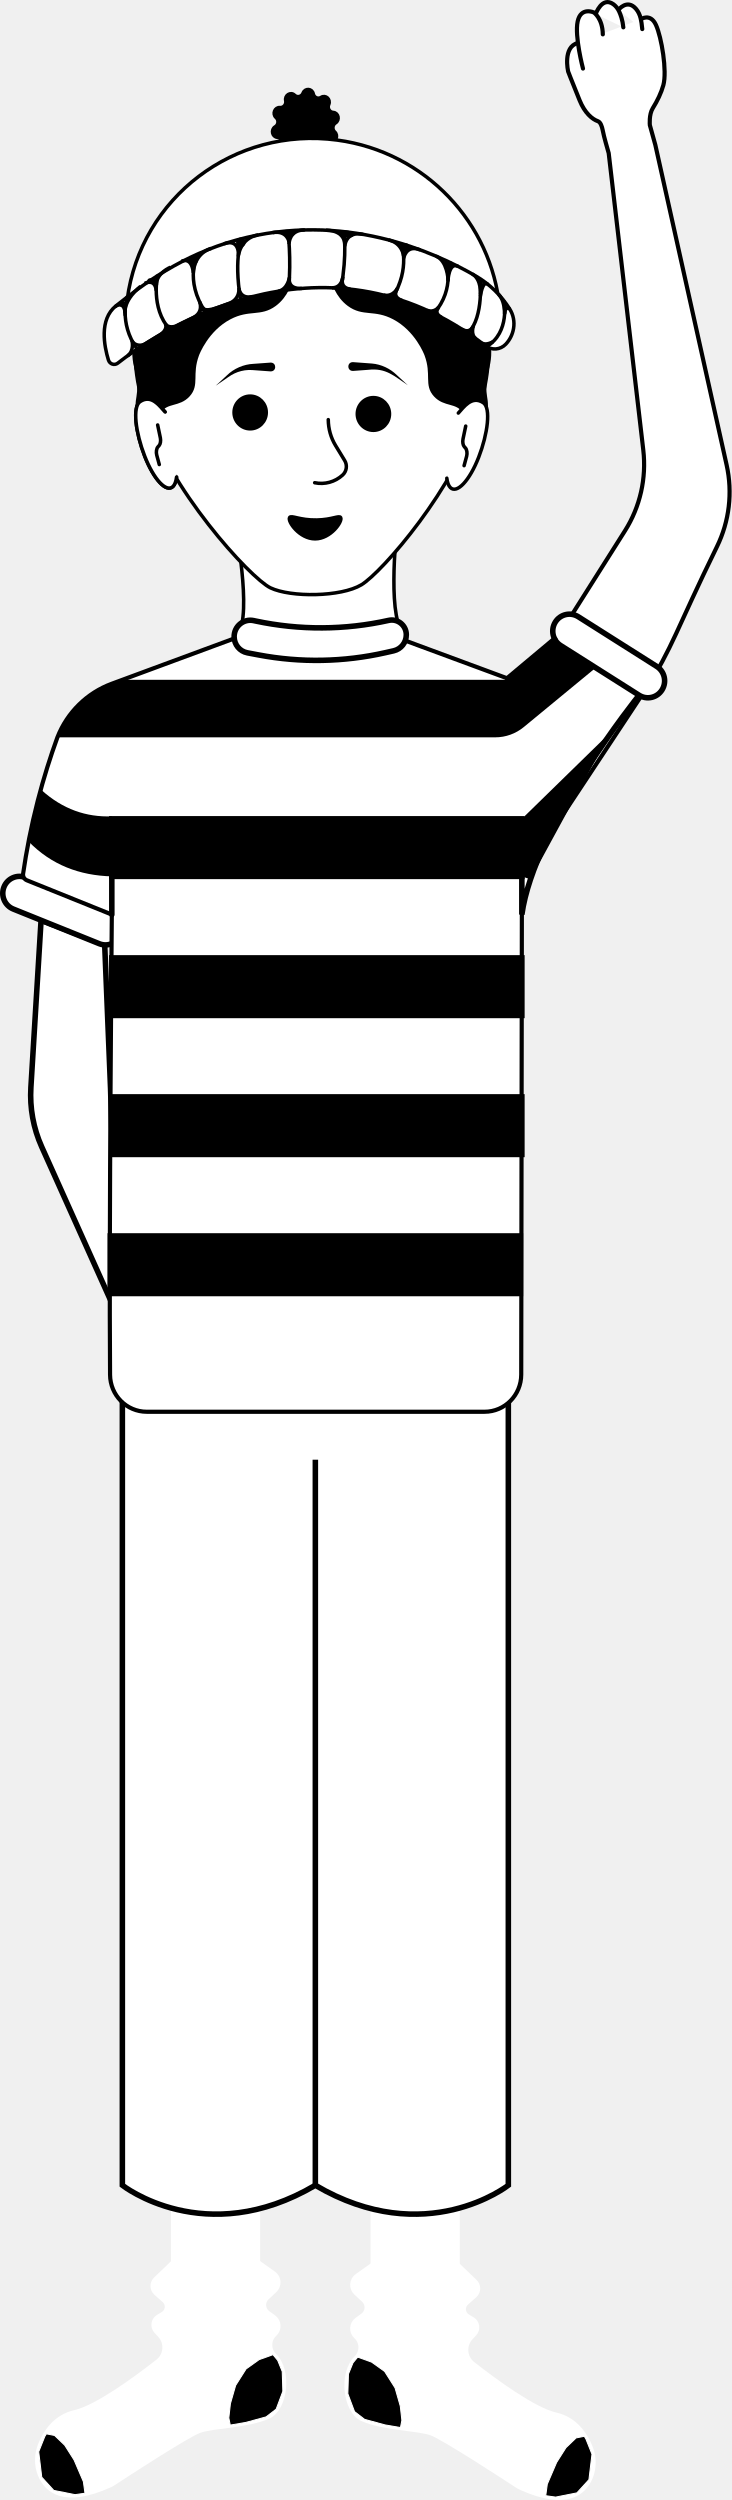
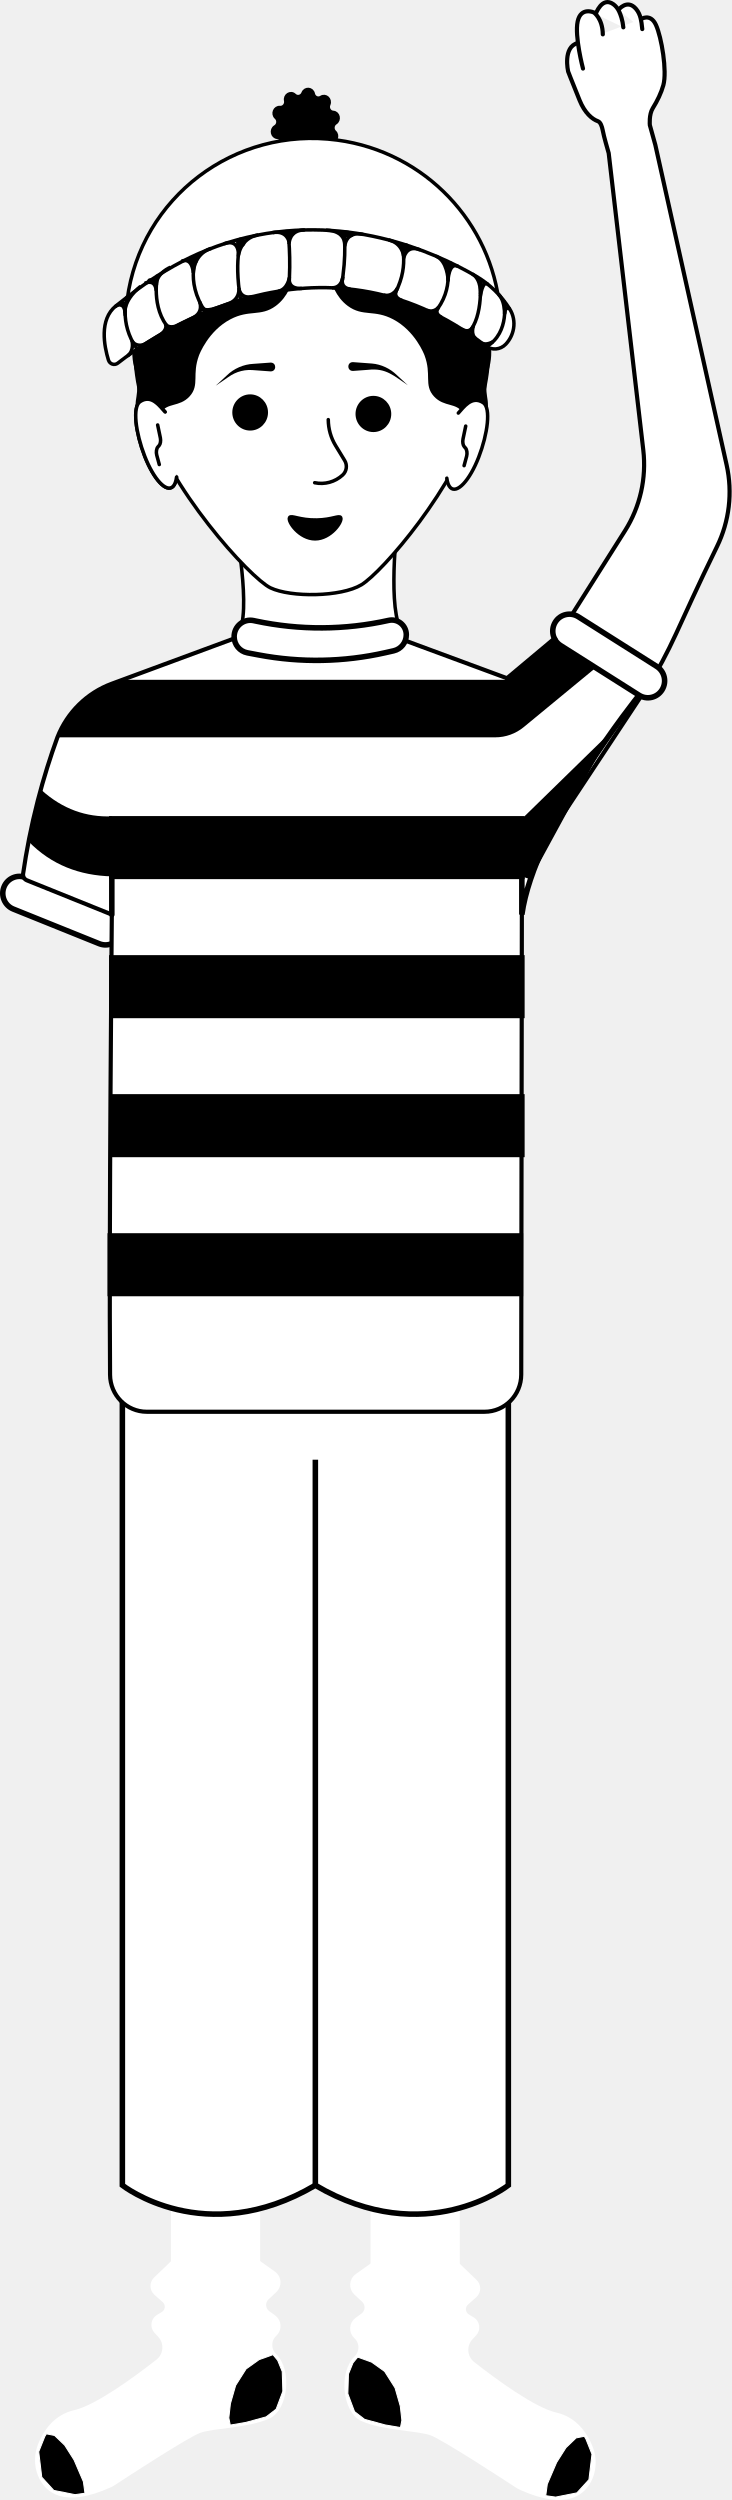
<svg xmlns="http://www.w3.org/2000/svg" viewBox="14127.32 6606.35 618.08 2111.87" width="618.08" height="2111.87">
  <g>
    <polygon fill="#fff" points="14568.161,7349.223 14568.161,7369.782 14576.095,7349.223 14573.621,7343 &#09;&#09;" transform="matrix(1 0 0 1 0 0)" stroke="none" />
    <path fill="#fff" stroke="#000" stroke-width="2.972px" stroke-linecap="round" stroke-miterlimit="10" d="M14470.541 7142.577 C14453.484 7135.812 14462.382 7054.418 14462.382 7054.418 L14326.847 7054.418 C14326.847 7054.418 14342.169 7137.414 14325.113 7144.178 C14325.113 7144.178 14345.427 7191.51 14395.865 7190.86 C14446.301 7190.211 14470.541 7142.577 14470.541 7142.577 Z" transform="matrix(1 0 0 1 0 0)" stroke-linejoin="miter" />
    <path fill="#fff" stroke="#000" stroke-width="2.972px" stroke-miterlimit="10" d="M14245.809 6938.596 L14250.352 6954.514 C14268.413 7017.786 14338.748 7094.8 14355.83 7102.954 S14415.286 7110.748 14432.597 7100.356 C14449.907 7089.964 14512.969 7017.786 14531.03 6954.514 L14535.574 6938.596 L14535.125 6940.388 C14538.317 6928.055 14540.018 6915.107 14540.018 6901.757 C14540.018 6818.042 14473.163 6750.177 14390.693 6750.177 C14308.222 6750.177 14241.368 6818.042 14241.368 6901.757 C14241.368 6916.178 14243.351 6930.129 14247.057 6943.343" transform="matrix(1 0 0 1 0 0)" stroke-linecap="butt" stroke-linejoin="miter" />
    <ellipse fill="#000" stroke="#000" stroke-width="2.972px" stroke-miterlimit="10" cx="14338.642" cy="6954.777" rx="13.602" ry="13.807" transform="matrix(1 0 0 1 0 0)" stroke-linecap="butt" stroke-linejoin="miter" />
    <ellipse fill="#000" stroke="#000" stroke-width="2.972px" stroke-miterlimit="10" cx="14442.739" cy="6956.042" rx="13.602" ry="13.807" transform="matrix(1 0 0 1 0 0)" stroke-linecap="butt" stroke-linejoin="miter" />
    <path fill="#000" stroke="#000" stroke-width="2.972px" stroke-linecap="round" stroke-miterlimit="10" d="M14415.092 7043.555 C14416.947 7046.736 14406.699 7061.529 14393.513 7061.543 C14380.337 7061.557 14370.065 7046.81 14371.934 7043.555 C14373.285 7041.204 14380.362 7045.915 14395.004 7045.623 C14407.944 7045.365 14413.869 7041.458 14415.092 7043.555 Z" transform="matrix(1 0 0 1 0 0)" stroke-linejoin="miter" />
    <path d="M14355.829 6920.084 L14343.087 6919.155 C14338.871 6918.759 14335.145 6918.749 14331.108 6919.786 C14327.185 6920.74 14323.496 6922.521 14320.072 6924.973 L14309.53 6932.191 L14318.914 6923.521 C14324.783 6917.699 14333.134 6914.053 14341.495 6913.698 C14341.662 6913.709 14355.085 6912.691 14355.83 6912.653 C14361.096 6912.481 14361.116 6920.25 14355.829 6920.084 L14355.829 6920.084 Z" transform="matrix(1 0 0 1 0 0)" fill="#000" stroke="none" />
    <path d="M14425.552 6912.262 C14428.034 6912.447 14439.311 6913.253 14441.543 6913.441 C14449.33 6914.092 14456.992 6917.73 14462.468 6923.129 C14462.468 6923.129 14471.851 6931.799 14471.851 6931.799 C14460.144 6923.992 14453.496 6916.997 14438.294 6918.763 C14438.294 6918.763 14425.552 6919.692 14425.552 6919.692 C14420.277 6919.848 14420.257 6912.115 14425.552 6912.262 L14425.552 6912.262 Z" transform="matrix(1 0 0 1 0 0)" fill="#000" stroke="none" />
    <path fill="#000" stroke="#000" stroke-width="2.972px" stroke-linecap="round" stroke-miterlimit="10" d="M14374.852 6836.148 C14373.027 6844.992 14369.065 6856.423 14359.388 6863.588 C14347.189 6872.621 14337.733 6866.115 14321.263 6874.77 C14302.097 6884.84 14294.377 6905.124 14294.03 6906.059 C14287.789 6922.863 14294.582 6931.233 14286.39 6940.188 C14278.329 6948.999 14268.22 6944.756 14261.991 6953.995 C14255.275 6963.955 14261.811 6976.614 14258.726 6977.702 C14255.352 6978.892 14243.831 6965.057 14243.374 6949.309 C14243.186 6942.811 14245.022 6940.898 14244.633 6931.629 C14244.269 6922.967 14242.407 6918.541 14241.365 6912.959 C14240.017 6905.743 14239.786 6895.238 14245.01 6881.177 C14245.01 6881.176 14328.36 6828.091 14374.852 6836.148 Z" transform="matrix(1 0 0 1 0 0)" stroke-linejoin="miter" />
    <path fill="#000" stroke="#000" stroke-width="2.972px" stroke-linecap="round" stroke-miterlimit="10" d="M14406.529 6836.148 C14408.354 6844.992 14412.316 6856.423 14421.992 6863.588 C14434.191 6872.621 14443.647 6866.115 14460.118 6874.77 C14479.284 6884.84 14487.004 6905.124 14487.35 6906.059 C14493.591 6922.863 14486.798 6931.233 14494.991 6940.188 C14503.052 6948.999 14513.16 6944.756 14519.39 6953.995 C14526.106 6963.955 14519.57 6976.614 14522.655 6977.702 C14526.029 6978.892 14537.55 6965.057 14538.007 6949.309 C14538.195 6942.811 14536.358 6940.898 14536.748 6931.629 C14537.112 6922.967 14538.974 6918.541 14540.016 6912.959 C14541.364 6905.743 14541.595 6895.238 14536.37 6881.177 C14536.37 6881.176 14453.021 6828.091 14406.529 6836.148 Z" transform="matrix(1 0 0 1 0 0)" stroke-linejoin="miter" />
    <path fill="#000" stroke="#000" stroke-width="2.972px" stroke-miterlimit="10" d="M14406.421 6726.174 L14406.684 6726.196 C14411.024 6726.568 14413.339 6720.844 14410.065 6717.843 L14410.065 6717.843 C14407.759 6715.731 14408.11 6711.829 14410.754 6710.156 L14410.754 6710.156 C14414.512 6707.779 14413.252 6701.738 14408.915 6701.34 L14408.652 6701.316 C14405.621 6701.038 14403.755 6697.718 14404.958 6694.746 L14405.062 6694.488 C14406.784 6690.234 14402.376 6686.196 14398.63 6688.595 L14398.63 6688.595 C14395.994 6690.283 14392.598 6688.767 14391.939 6685.607 L14391.939 6685.607 C14391.002 6681.117 14385.168 6680.583 14383.423 6684.826 L14383.318 6685.083 C14382.099 6688.049 14378.517 6688.936 14376.228 6686.839 L14376.03 6686.657 C14372.755 6683.656 14367.716 6686.884 14368.676 6691.368 L14368.676 6691.368 C14369.352 6694.524 14366.902 6697.488 14363.85 6697.208 L14363.85 6697.208 C14359.513 6696.81 14357.167 6702.52 14360.426 6705.541 L14360.623 6705.724 C14362.901 6707.835 14362.554 6711.703 14359.936 6713.38 L14359.708 6713.526 C14355.963 6715.925 14357.255 6721.958 14361.594 6722.33 L14361.594 6722.33 C14364.648 6722.592 14366.531 6725.94 14365.303 6728.927 L14365.303 6728.927 C14363.56 6733.171 14367.945 6737.235 14371.702 6734.858 L14371.93 6734.714 C14374.557 6733.052 14377.924 6734.556 14378.595 6737.69 L14378.654 6737.961 C14379.614 6742.445 14385.453 6742.945 14387.174 6738.691 L14387.174 6738.691 C14388.386 6735.697 14391.999 6734.803 14394.292 6736.928 L14394.292 6736.928 C14397.552 6739.949 14402.608 6736.75 14401.672 6732.26 L14401.614 6731.988 C14400.96 6728.853 14403.389 6725.914 14406.421 6726.174 Z" transform="matrix(1 0 0 1 0 0)" stroke-linecap="butt" stroke-linejoin="miter" />
    <path fill="#fff" stroke="#000" stroke-width="2.972px" stroke-miterlimit="10" d="M14549.452 6866.628 C14542.69 6795.081 14486.983 6734.815 14412.281 6724.696 C14325.571 6712.951 14246.104 6773.222 14234.788 6859.313 C14234.223 6863.614 14233.839 6867.898 14233.629 6872.159 L14325.795 6836.878 C14373.247 6818.713 14425.04 6818.698 14472.118 6836.835 L14549.452 6866.628 Z" transform="matrix(1 0 0 1 0 0)" stroke-linecap="butt" stroke-linejoin="miter" />
    <path fill="#fff" stroke="#000" stroke-width="2.972px" stroke-miterlimit="10" d="M14225.267 6864.741 C14247.871 6846.716 14281.343 6821.628 14327.609 6808.995 C14417.253 6784.518 14493.672 6818.822 14529.338 6839.576 C14540.881 6846.293 14550.699 6855.855 14557.964 6867.472 L14557.964 6867.472 C14560.963 6872.268 14562.1 6878.116 14561.141 6883.817 L14561.141 6883.817 C14560.288 6888.886 14557.976 6893.499 14554.603 6897.072 C14549.966 6901.986 14542.642 6902.499 14537.402 6898.445 C14397.369 6790.089 14254.116 6891.678 14226.806 6913.131 L14226.806 6913.131 C14223.953 6915.299 14219.971 6913.934 14218.9 6910.429 C14215.408 6899.008 14210.856 6876.233 14225.267 6864.741 Z" transform="matrix(1 0 0 1 0 0)" stroke-linecap="butt" stroke-linejoin="miter" />
    <path fill="none" stroke="#000" stroke-width="2.972px" stroke-miterlimit="10" d="M14234.92 6856.682 C14234.92 6856.682 14227.133 6878.661 14243.136 6901.297" transform="matrix(1 0 0 1 0 0)" stroke-linecap="butt" stroke-linejoin="miter" />
    <path fill="none" stroke="#000" stroke-width="2.972px" stroke-miterlimit="10" d="M14260.499 6838.553 C14260.499 6838.553 14254.136 6866.469 14270.714 6884.6" transform="matrix(1 0 0 1 0 0)" stroke-linecap="butt" stroke-linejoin="miter" />
    <path fill="none" stroke="#000" stroke-width="2.972px" stroke-miterlimit="10" d="M14294.429 6820.675 C14294.429 6820.675 14282.38 6842.632 14301.025 6870.126" transform="matrix(1 0 0 1 0 0)" stroke-linecap="butt" stroke-linejoin="miter" />
    <path fill="none" stroke="#000" stroke-width="2.972px" stroke-miterlimit="10" d="M14332.053 6807.828 C14332.053 6807.828 14324.328 6821.729 14330.527 6859.671" transform="matrix(1 0 0 1 0 0)" stroke-linecap="butt" stroke-linejoin="miter" />
    <path fill="none" stroke="#000" stroke-width="2.972px" stroke-miterlimit="10" d="M14370.572 6801.373 C14370.572 6801.373 14373.564 6824.642 14371.109 6851.13" transform="matrix(1 0 0 1 0 0)" stroke-linecap="butt" stroke-linejoin="miter" />
    <path fill="none" stroke="#000" stroke-width="2.972px" stroke-miterlimit="10" d="M14417.733 6802.011 C14417.733 6802.011 14420.764 6820.736 14415.388 6849.894" transform="matrix(1 0 0 1 0 0)" stroke-linecap="butt" stroke-linejoin="miter" />
    <path fill="none" stroke="#000" stroke-width="2.972px" stroke-miterlimit="10" d="M14466.279 6812.039 C14466.279 6812.039 14474.23 6832.929 14458.954 6857.691" transform="matrix(1 0 0 1 0 0)" stroke-linecap="butt" stroke-linejoin="miter" />
    <path fill="none" stroke="#000" stroke-width="2.972px" stroke-miterlimit="10" d="M14503.842 6826.34 C14503.842 6826.34 14512.651 6849.825 14493.796 6871.151" transform="matrix(1 0 0 1 0 0)" stroke-linecap="butt" stroke-linejoin="miter" />
    <path fill="none" stroke="#000" stroke-width="2.972px" stroke-miterlimit="10" d="M14532.771 6841.692 C14532.771 6841.692 14536.457 6873.566 14522.771 6887.881" transform="matrix(1 0 0 1 0 0)" stroke-linecap="butt" stroke-linejoin="miter" />
    <path fill="none" stroke="#000" stroke-width="2.972px" stroke-miterlimit="10" d="M14552.968 6860.319 C14552.968 6860.319 14558.579 6886.849 14538.359 6899.19" transform="matrix(1 0 0 1 0 0)" stroke-linecap="butt" stroke-linejoin="miter" />
    <path fill="none" stroke="#000" stroke-width="2.972px" stroke-miterlimit="10" d="M14233.027 6870.492 C14231.793 6859.502 14224.377 6865.523 14224.377 6865.523" transform="matrix(1 0 0 1 0 0)" stroke-linecap="butt" stroke-linejoin="miter" />
    <path fill="none" stroke="#000" stroke-width="2.972px" stroke-miterlimit="10" d="M14246.071 6848.232 C14246.071 6848.232 14230.689 6859.736 14233.098 6872.924" transform="matrix(1 0 0 1 0 0)" stroke-linecap="butt" stroke-linejoin="miter" />
    <path fill="none" stroke="#000" stroke-width="2.972px" stroke-miterlimit="10" d="M14249.611 6845.731 C14249.611 6845.731 14258.304 6841.175 14259.301 6851.905" transform="matrix(1 0 0 1 0 0)" stroke-linecap="butt" stroke-linejoin="miter" />
    <path fill="none" stroke="#000" stroke-width="2.972px" stroke-miterlimit="10" d="M14271.347 6832.125 C14271.347 6832.125 14259.246 6836.916 14259.417 6847.2" transform="matrix(1 0 0 1 0 0)" stroke-linecap="butt" stroke-linejoin="miter" />
    <path fill="none" stroke="#000" stroke-width="2.972px" stroke-miterlimit="10" d="M14280.899 6827.032 C14280.899 6827.032 14289.151 6822.773 14290.636 6836.774 C14290.636 6836.774 14290.657 6821.261 14305.478 6816.188" transform="matrix(1 0 0 1 0 0)" stroke-linecap="butt" stroke-linejoin="miter" />
    <path fill="none" stroke="#000" stroke-width="2.972px" stroke-miterlimit="10" d="M14328.718 6821.47 C14328.718 6821.47 14329.573 6807.602 14316.376 6812.355" transform="matrix(1 0 0 1 0 0)" stroke-linecap="butt" stroke-linejoin="miter" />
    <path fill="none" stroke="#000" stroke-width="2.972px" stroke-miterlimit="10" d="M14328.558 6822.992 C14328.579 6822.768 14330.265 6807.272 14345.414 6804.851" transform="matrix(1 0 0 1 0 0)" stroke-linecap="butt" stroke-linejoin="miter" />
    <path fill="none" stroke="#000" stroke-width="2.972px" stroke-miterlimit="10" d="M14371.425 6810.627 C14371.425 6810.627 14369.898 6800.783 14357.656 6802.817" transform="matrix(1 0 0 1 0 0)" stroke-linecap="butt" stroke-linejoin="miter" />
    <path fill="none" stroke="#000" stroke-width="2.972px" stroke-miterlimit="10" d="M14371.541 6812.363 C14371.528 6812.171 14371.461 6800.565 14384.765 6800.601" transform="matrix(1 0 0 1 0 0)" stroke-linecap="butt" stroke-linejoin="miter" />
    <path fill="none" stroke="#000" stroke-width="2.972px" stroke-miterlimit="10" d="M14418.528 6812.476 C14418.528 6812.476 14418.975 6801.085 14402.794 6800.824" transform="matrix(1 0 0 1 0 0)" stroke-linecap="butt" stroke-linejoin="miter" />
    <path fill="none" stroke="#000" stroke-width="2.972px" stroke-miterlimit="10" d="M14418.569 6814.446 C14418.569 6814.446 14419.126 6801.273 14434.105 6804.342" transform="matrix(1 0 0 1 0 0)" stroke-linecap="butt" stroke-linejoin="miter" />
    <path fill="none" stroke="#000" stroke-width="2.972px" stroke-miterlimit="10" d="M14468.24 6822.708 C14468.24 6822.708 14467.477 6811.84 14455.585 6809.022" transform="matrix(1 0 0 1 0 0)" stroke-linecap="butt" stroke-linejoin="miter" />
    <path fill="none" stroke="#000" stroke-width="2.972px" stroke-miterlimit="10" d="M14468.327 6824.636 C14468.327 6824.636 14470.128 6812.617 14482.373 6817.448" transform="matrix(1 0 0 1 0 0)" stroke-linecap="butt" stroke-linejoin="miter" />
    <path fill="none" stroke="#000" stroke-width="2.972px" stroke-miterlimit="10" d="M14505.814 6842.673 C14505.814 6842.673 14505.285 6826.602 14495.525 6822.663" transform="matrix(1 0 0 1 0 0)" stroke-linecap="butt" stroke-linejoin="miter" />
    <path fill="none" stroke="#000" stroke-width="2.972px" stroke-miterlimit="10" d="M14505.714 6844.049 C14505.714 6844.049 14506.286 6827.173 14514.374 6831.436" transform="matrix(1 0 0 1 0 0)" stroke-linecap="butt" stroke-linejoin="miter" />
    <path fill="none" stroke="#000" stroke-width="2.972px" stroke-miterlimit="10" d="M14533.158 6855.013 C14533.158 6855.013 14534.213 6842.135 14526.063 6837.699" transform="matrix(1 0 0 1 0 0)" stroke-linecap="butt" stroke-linejoin="miter" />
    <path fill="none" stroke="#000" stroke-width="2.972px" stroke-miterlimit="10" d="M14533.083 6856.716 C14533.083 6856.716 14534.959 6842.639 14539.468 6846.553" transform="matrix(1 0 0 1 0 0)" stroke-linecap="butt" stroke-linejoin="miter" />
    <path fill="none" stroke="#000" stroke-width="2.972px" stroke-miterlimit="10" d="M14553.576 6871.841 C14553.576 6871.841 14553.626 6870.413 14553.442 6868.322 C14553.107 6864.5 14551.993 6858.464 14548.374 6854.892" transform="matrix(1 0 0 1 0 0)" stroke-linecap="butt" stroke-linejoin="miter" />
    <path fill="none" stroke="#000" stroke-width="2.972px" stroke-miterlimit="10" d="M14543.786 6894.999 C14543.786 6894.999 14537.776 6898.639 14534.086 6895.919" transform="matrix(1 0 0 1 0 0)" stroke-linecap="butt" stroke-linejoin="miter" />
    <path fill="none" stroke="#000" stroke-width="2.972px" stroke-miterlimit="10" d="M14529.33 6892.432 C14524.574 6888.945 14527.256 6881.55 14527.256 6881.55" transform="matrix(1 0 0 1 0 0)" stroke-linecap="butt" stroke-linejoin="miter" />
    <path fill="none" stroke="#000" stroke-width="2.972px" stroke-miterlimit="10" d="M14526.729 6882.51 C14526.729 6882.51 14524.064 6888.453 14517.309 6884.312" transform="matrix(1 0 0 1 0 0)" stroke-linecap="butt" stroke-linejoin="miter" />
    <path fill="none" stroke="#000" stroke-width="2.972px" stroke-miterlimit="10" d="M14497.504 6866.444 C14497.504 6866.444 14493.596 6870.778 14500.275 6874.432" transform="matrix(1 0 0 1 0 0)" stroke-linecap="butt" stroke-linejoin="miter" />
    <path fill="none" stroke="#000" stroke-width="2.972px" stroke-miterlimit="10" d="M14498.057 6865.636 C14498.057 6865.636 14494.071 6871.06 14487.9 6868.384" transform="matrix(1 0 0 1 0 0)" stroke-linecap="butt" stroke-linejoin="miter" />
    <path fill="none" stroke="#000" stroke-width="2.972px" stroke-miterlimit="10" d="M14462.727 6850.707 C14462.727 6850.707 14458.081 6857.016 14466.871 6860.152" transform="matrix(1 0 0 1 0 0)" stroke-linecap="butt" stroke-linejoin="miter" />
    <path fill="none" stroke="#000" stroke-width="2.972px" stroke-miterlimit="10" d="M14463.336 6849.356 C14463.336 6849.356 14459.675 6857.528 14451.225 6855.606" transform="matrix(1 0 0 1 0 0)" stroke-linecap="butt" stroke-linejoin="miter" />
    <path fill="none" stroke="#000" stroke-width="2.972px" stroke-miterlimit="10" d="M14416.713 6841.801 C14416.713 6841.801 14414.327 6849.427 14423.354 6850.62" transform="matrix(1 0 0 1 0 0)" stroke-linecap="butt" stroke-linejoin="miter" />
    <path fill="none" stroke="#000" stroke-width="2.972px" stroke-miterlimit="10" d="M14416.944 6840.133 C14416.944 6840.133 14416.358 6849.618 14407.688 6849.472" transform="matrix(1 0 0 1 0 0)" stroke-linecap="butt" stroke-linejoin="miter" />
    <path fill="none" stroke="#000" stroke-width="2.972px" stroke-miterlimit="10" d="M14371.777 6841.657 C14371.777 6841.657 14370.001 6850.612 14382.29 6849.997" transform="matrix(1 0 0 1 0 0)" stroke-linecap="butt" stroke-linejoin="miter" />
    <path fill="none" stroke="#000" stroke-width="2.972px" stroke-miterlimit="10" d="M14371.829 6840.578 C14371.829 6840.578 14370.427 6850.931 14362.206 6852.414" transform="matrix(1 0 0 1 0 0)" stroke-linecap="butt" stroke-linejoin="miter" />
    <path fill="none" stroke="#000" stroke-width="2.972px" stroke-miterlimit="10" d="M14340.838 6856.854 C14329.713 6859.403 14329.136 6849.654 14329.136 6849.654 S14330.485 6859.256 14320.24 6862.914 C14309.995 6866.572 14300.863 6870.585 14298.44 6866.022" transform="matrix(1 0 0 1 0 0)" stroke-linecap="butt" stroke-linejoin="miter" />
    <path fill="none" stroke="#000" stroke-width="2.972px" stroke-miterlimit="10" d="M14295.925 6861.267 C14295.925 6861.267 14299.84 6870.223 14290.061 6874.917 C14280.283 6879.611 14275.983 6881.803 14275.983 6881.803 S14269.481 6884.169 14266.966 6879.786 C14266.966 6879.786 14269.899 6884.744 14261.861 6889.568 C14256.954 6892.513 14252.864 6895.04 14250.423 6896.562 C14247.945 6898.107 14244.933 6898.457 14242.278 6897.355 C14240.859 6896.767 14239.529 6895.764 14238.774 6894.072 C14238.774 6894.072 14241.12 6902.426 14235.073 6906.917" transform="matrix(1 0 0 1 0 0)" stroke-linecap="butt" stroke-linejoin="miter" />
    <path fill="none" stroke="#000" stroke-width="2.972px" stroke-miterlimit="10" d="M14557.964 6867.472 C14557.964 6867.472 14554.428 6864.138 14553.581 6871.105" transform="matrix(1 0 0 1 0 0)" stroke-linecap="butt" stroke-linejoin="miter" />
    <ellipse transform="matrix(0.1358 -0.9907 0.9907 0.1358 5499.306 20030.143)" fill="none" stroke="#000" stroke-width="2.972px" stroke-miterlimit="10" cx="14231.18" cy="6862.801" rx="0.956" ry="1.778" stroke-linecap="butt" stroke-linejoin="miter" />
    <ellipse transform="matrix(0.1344 -0.9909 0.9909 0.1344 5558.438 20050.709)" fill="none" stroke="#000" stroke-width="2.972px" stroke-miterlimit="10" cx="14256.645" cy="6843.594" rx="0.608" ry="2.592" stroke-linecap="butt" stroke-linejoin="miter" />
    <ellipse transform="matrix(0.1451 -0.9894 0.9894 0.1451 5463.874 19974.357)" fill="#000" stroke="#000" stroke-width="2.972px" stroke-miterlimit="10" cx="14290.021" cy="6825.529" rx="2.256" ry="2.63" stroke-linecap="butt" stroke-linejoin="miter" />
    <ellipse transform="matrix(0.0981 -0.9952 0.9952 0.0981 6146.403 20404.396)" fill="#000" stroke="#000" stroke-width="2.972px" stroke-miterlimit="10" cx="14330.214" cy="6811.255" rx="2.745" ry="2.592" stroke-linecap="butt" stroke-linejoin="miter" />
    <ellipse transform="matrix(0.0981 -0.9952 0.9952 0.0981 6142.878 20400.188)" fill="#000" stroke="#000" stroke-width="2.972px" stroke-miterlimit="10" cx="14326.13" cy="6811.096" rx="0.237" ry="0.224" stroke-linecap="butt" stroke-linejoin="miter" />
    <ellipse transform="matrix(0.1347 -0.9909 0.9909 0.1347 5694.619 20126.928)" fill="#000" stroke="#000" stroke-width="2.972px" stroke-miterlimit="10" cx="14370.944" cy="6803.02" rx="1.148" ry="3.577" stroke-linecap="butt" stroke-linejoin="miter" />
    <ellipse transform="matrix(0.1347 -0.9909 0.9909 0.1347 5735.761 20175.566)" fill="#000" stroke="#000" stroke-width="2.972px" stroke-miterlimit="10" cx="14419.237" cy="6803.82" rx="1.536" ry="4.842" stroke-linecap="butt" stroke-linejoin="miter" />
    <ellipse transform="matrix(0.1347 -0.9909 0.9909 0.1347 5649.072 20167.238)" fill="#fff" stroke="#000" stroke-width="2.972px" stroke-miterlimit="10" cx="14371.585" cy="6849.16" rx="0.727" ry="2.204" stroke-linecap="butt" stroke-linejoin="miter" />
    <ellipse transform="matrix(0.1342 -0.991 0.991 0.1342 5611.439 20138.857)" fill="#fff" stroke="#000" stroke-width="2.972px" stroke-miterlimit="10" cx="14330.983" cy="6858.059" rx="0.077" ry="2.565" stroke-linecap="butt" stroke-linejoin="miter" />
    <ellipse transform="matrix(0.1298 -0.9915 0.9915 0.1298 5631.745 20154.518)" fill="#fff" stroke="#000" stroke-width="2.972px" stroke-miterlimit="10" cx="14298.124" cy="6868.792" rx="1.25" ry="0.436" stroke-linecap="butt" stroke-linejoin="miter" />
    <ellipse transform="matrix(0.0981 -0.9952 0.9952 0.0981 6267.666 20546.922)" fill="#000" stroke="#000" stroke-width="2.972px" stroke-miterlimit="10" cx="14469.476" cy="6815.618" rx="2.243" ry="2.119" stroke-linecap="butt" stroke-linejoin="miter" />
    <ellipse transform="matrix(0.1293 -0.9916 0.9916 0.1293 5859.185 20332.447)" fill="#000" stroke="#000" stroke-width="2.972px" stroke-miterlimit="10" cx="14507.044" cy="6829.958" rx="1.977" ry="0.916" stroke-linecap="butt" stroke-linejoin="miter" />
    <ellipse transform="matrix(0.1294 -0.9916 0.9916 0.1294 5866.582 20372.533)" fill="#000" stroke="#000" stroke-width="2.972px" stroke-miterlimit="10" cx="14534.969" cy="6845.387" rx="1.224" ry="0.541" stroke-linecap="butt" stroke-linejoin="miter" />
    <path fill="none" stroke="#000" stroke-width="2.972px" stroke-linecap="round" stroke-miterlimit="10" d="M14404.627 6960.841 C14404.664 6968.586 14406.806 6976.171 14410.815 6982.759 L14418.48 6995.354 C14420.906 6999.34 14420.176 7004.517 14416.747 7007.652 L14416.747 7007.652 C14410.348 7013.503 14401.586 7015.91 14393.152 7014.134" transform="matrix(1 0 0 1 0 0)" stroke-linejoin="miter" />
    <path fill="#fff" stroke="#000" stroke-width="2.972px" stroke-linecap="round" stroke-miterlimit="10" d="M14276.463 7009.364 C14276.024 7012.933 14275.043 7015.678 14273.495 7017.253 C14267.955 7022.885 14257.231 7011.415 14249.544 6991.632 C14241.856 6971.849 14239.08 6949.972 14245.654 6945.614 C14255.457 6939.116 14262.405 6949.7 14266.739 6954.337" transform="matrix(1 0 0 1 0 0)" stroke-linejoin="miter" />
    <path fill="none" stroke="#000" stroke-width="2.972px" stroke-linecap="round" stroke-linejoin="round" stroke-miterlimit="10" d="M14260.5 6965.356 L14262.79 6976.303 C14263.294 6978.711 14262.823 6981.513 14261.704 6982.764 L14260.699 6983.887 C14259.495 6985.233 14259.056 6988.345 14259.723 6990.81 L14261.877 6998.774" transform="matrix(1 0 0 1 0 0)" />
    <path fill="#fff" stroke="#000" stroke-width="2.972px" stroke-linecap="round" stroke-miterlimit="10" d="M14504.77 7010.306 C14505.21 7013.876 14506.19 7016.62 14507.739 7018.195 C14513.278 7023.828 14524.002 7012.357 14531.689 6992.574 C14539.377 6972.792 14542.154 6950.914 14535.579 6946.556 C14525.776 6940.058 14518.828 6950.642 14514.494 6955.279" transform="matrix(1 0 0 1 0 0)" stroke-linejoin="miter" />
    <path fill="none" stroke="#000" stroke-width="2.972px" stroke-linecap="round" stroke-linejoin="round" stroke-miterlimit="10" d="M14520.732 6966.299 L14518.442 6977.245 C14517.938 6979.653 14518.41 6982.455 14519.529 6983.706 L14520.533 6984.829 C14521.737 6986.175 14522.176 6989.287 14521.51 6991.752 L14519.355 6999.716" transform="matrix(1 0 0 1 0 0)" />
    <path fill="#fff" stroke="#000" stroke-width="2.972px" stroke-linecap="round" stroke-miterlimit="10" d="M14276.463 7009.364 C14276.024 7012.933 14275.043 7015.678 14273.495 7017.253 C14267.955 7022.885 14257.231 7011.415 14249.544 6991.632 C14241.856 6971.849 14239.08 6949.972 14245.654 6945.614 C14255.457 6939.116 14262.405 6949.7 14266.739 6954.337" transform="matrix(1 0 0 1 0 0)" stroke-linejoin="miter" />
    <path fill="none" stroke="#000" stroke-width="2.972px" stroke-linecap="round" stroke-linejoin="round" stroke-miterlimit="10" d="M14260.5 6965.356 L14262.79 6976.303 C14263.294 6978.711 14262.823 6981.513 14261.704 6982.764 L14260.699 6983.887 C14259.495 6985.233 14259.056 6988.345 14259.723 6990.81 L14261.877 6998.774" transform="matrix(1 0 0 1 0 0)" />
    <rect x="14274.036" y="8452.36" fill="#fff" stroke="#fff" stroke-width="4.688px" stroke-linecap="round" stroke-miterlimit="10" width="70.71" height="65.266" transform="matrix(1 0 0 1 0 0)" stroke-linejoin="miter" />
    <path fill="#fff" stroke="#fff" stroke-width="4.688px" stroke-linecap="round" stroke-miterlimit="10" d="M14359.105 8577.795 C14353.687 8582.745 14353.614 8591.278 14358.842 8596.434 C14371.942 8609.351 14367.887 8640.927 14354.049 8647.204 C14336.558 8655.138 14307.157 8655.138 14295.62 8659.293 C14285.164 8663.059 14232.83 8697.234 14223.114 8703.605 C14222.075 8704.287 14220.991 8704.895 14219.861 8705.405 C14181.139 8722.892 14166.912 8709.579 14161.688 8697 C14158.311 8688.868 14158.513 8679.683 14161.809 8671.516 C14165.725 8661.813 14174.04 8648.311 14190.671 8644.56 C14209.388 8640.338 14242.631 8615.84 14260.975 8601.453 C14268.05 8595.903 14268.841 8585.362 14262.686 8578.779 L14259.584 8575.462 C14256.314 8571.966 14257.1 8566.291 14261.19 8563.844 L14265.228 8561.429 C14269.564 8558.834 14270.129 8552.694 14266.341 8549.329 L14259.299 8543.074 C14256.024 8540.164 14255.925 8535.025 14259.085 8531.988 L14274.033 8517.628 L14344.743 8517.628 L14358.271 8527.24 C14362.789 8530.45 14363.217 8537.081 14359.152 8540.863 L14352.573 8546.986 C14348.537 8550.742 14348.926 8557.315 14353.377 8560.552 L14358.357 8564.176 C14362.837 8567.432 14363.199 8574.056 14359.105 8577.795 L14359.105 8577.795 Z" transform="matrix(1 0 0 1 0 0)" stroke-linejoin="miter" />
    <polygon fill="#000" stroke="#fff" stroke-width="0.892px" stroke-miterlimit="10" points="14357.927,8595.43 &#10;&#09;&#09;&#09;&#09;&#09;14346.168,8599.647 14335.187,8607.506 14326.374,8621.423 14321.945,8636.829 14320.597,8648.875 14321.796,8654.945 &#10;&#09;&#09;&#09;&#09;&#09;14334.861,8652.725 14352.126,8648.025 14360.62,8641.481 14366.275,8626.393 14365.751,8609.689 14361.916,8600.262 &#09;&#09;&#09;&#09;" transform="matrix(1 0 0 1 0 0)" stroke-linecap="butt" stroke-linejoin="miter" />
    <polygon fill="#000" stroke="#fff" stroke-width="0.892px" stroke-miterlimit="10" points="14165.159,8664.558 &#10;&#09;&#09;&#09;&#09;&#09;14160.004,8677.434 14162.581,8698.962 14172.777,8710.151 14190.732,8713.709 14199.107,8712.525 14197.779,8702.751 &#10;&#09;&#09;&#09;&#09;&#09;14189.882,8684.369 14181.974,8671.905 14173.408,8663.676 14166.506,8662.317 &#09;&#09;&#09;&#09;" transform="matrix(1 0 0 1 0 0)" stroke-linecap="butt" stroke-linejoin="miter" />
    <rect x="14442.67" y="8454.437" fill="#fff" stroke="#fff" stroke-width="4.688px" stroke-linecap="round" stroke-miterlimit="10" width="70.71" height="65.266" transform="matrix(1 0 0 1 0 0)" stroke-linejoin="miter" />
    <path fill="#fff" stroke="#fff" stroke-width="4.688px" stroke-linecap="round" stroke-miterlimit="10" d="M14428.31 8579.871 C14433.728 8584.821 14433.801 8593.353 14428.573 8598.51 C14415.473 8611.426 14419.528 8643.003 14433.366 8649.28 C14450.858 8657.213 14480.259 8657.213 14491.795 8661.369 C14502.251 8665.135 14554.585 8699.309 14564.301 8705.681 C14565.34 8706.362 14566.424 8706.971 14567.554 8707.481 C14606.276 8724.968 14620.504 8711.655 14625.727 8699.076 C14629.104 8690.944 14628.902 8681.759 14625.606 8673.592 C14621.69 8663.889 14613.375 8650.387 14596.744 8646.636 C14578.028 8642.413 14544.785 8617.916 14526.441 8603.529 C14519.365 8597.979 14518.574 8587.438 14524.73 8580.855 L14527.832 8577.538 C14531.101 8574.042 14530.316 8568.367 14526.225 8565.92 L14522.188 8563.504 C14517.851 8560.91 14517.286 8554.77 14521.074 8551.405 L14528.116 8545.149 C14531.392 8542.24 14531.491 8537.101 14528.33 8534.064 L14513.383 8519.704 L14442.673 8519.704 L14429.145 8529.316 C14424.627 8532.526 14424.198 8539.157 14428.263 8542.939 L14434.843 8549.062 C14438.879 8552.817 14438.489 8559.391 14434.039 8562.628 L14429.058 8566.252 C14424.578 8569.507 14424.216 8576.131 14428.31 8579.871 L14428.31 8579.871 Z" transform="matrix(1 0 0 1 0 0)" stroke-linejoin="miter" />
    <polygon fill="#000" stroke="#fff" stroke-width="0.892px" stroke-miterlimit="10" points="14429.489,8597.506 &#10;&#09;&#09;&#09;&#09;&#09;14441.247,8601.724 14452.229,8609.582 14461.041,8623.498 14465.47,8638.905 14466.818,8650.951 14465.619,8657.021 &#10;&#09;&#09;&#09;&#09;&#09;14452.554,8654.801 14435.29,8650.101 14426.795,8643.558 14421.14,8628.469 14421.665,8611.765 14425.5,8602.337 &#09;&#09;&#09;&#09;" transform="matrix(1 0 0 1 0 0)" stroke-linecap="butt" stroke-linejoin="miter" />
    <polygon fill="#000" stroke="#fff" stroke-width="0.892px" stroke-miterlimit="10" points="14622.257,8666.634 &#10;&#09;&#09;&#09;&#09;&#09;14627.411,8679.51 14624.834,8701.038 14614.638,8712.227 14596.683,8715.785 14588.308,8714.602 14589.636,8704.826 &#10;&#09;&#09;&#09;&#09;&#09;14597.533,8686.444 14605.441,8673.981 14614.008,8665.752 14620.909,8664.394 &#09;&#09;&#09;&#09;" transform="matrix(1 0 0 1 0 0)" stroke-linecap="butt" stroke-linejoin="miter" />
-     <path fill="#fff" stroke="#000" stroke-width="4.688px" stroke-linecap="round" stroke-miterlimit="10" d="M14162.017 7383.729 L14153.412 7525.055 C14152.366 7542.231 14155.495 7559.405 14162.524 7575.065 L14226.346 7717.251 L14220.7 7525.947 L14215.762 7404.548 L14162.017 7383.729 Z" transform="matrix(1 0 0 1 0 0)" stroke-linejoin="miter" />
    <path fill="#fff" stroke="#000" stroke-width="4.688px" stroke-miterlimit="10" d="M14230.683 7790.975 L14230.683 8452.361 C14230.683 8452.361 14300.551 8507.259 14393.708 8452.361 C14486.865 8507.259 14556.732 8452.361 14556.732 8452.361 L14556.732 7790.975 L14230.683 7790.975 Z" transform="matrix(1 0 0 1 0 0)" stroke-linecap="butt" stroke-linejoin="miter" />
    <line fill="#fff" stroke="#000" stroke-width="4.688px" stroke-miterlimit="10" x1="14393.708" y1="8452.36" x2="14393.708" y2="7839.434" transform="matrix(1 0 0 1 0 0)" stroke-linecap="butt" stroke-linejoin="miter" />
    <path fill="#fff" stroke="#000" stroke-width="4.688px" stroke-linecap="round" stroke-miterlimit="10" d="M14211.196 7403.553 L14138.558 7374.273 C14131.322 7371.356 14127.785 7363.037 14130.659 7355.691 L14130.659 7355.691 C14133.532 7348.345 14141.727 7344.755 14148.964 7347.672 L14221.603 7376.952 C14228.839 7379.869 14232.375 7388.188 14229.502 7395.534 L14229.502 7395.534 C14226.628 7402.879 14218.433 7406.469 14211.196 7403.553 Z" transform="matrix(1 0 0 1 0 0)" stroke-linejoin="miter" />
    <path fill="#fff" stroke="#000" stroke-width="3.517px" stroke-miterlimit="10" d="M14615.496 6642.67 C14602.47 6645.82 14607.243 6666.73 14607.243 6666.73 S14609.321 6672.279 14616.96 6691.119 C14621.258 6701.717 14627.484 6707.018 14632.391 6708.75 C14634.695 6709.563 14635.852 6713.386 14636.396 6716.139 C14637.096 6719.68 14637.986 6723.179 14638.961 6726.651 L14641.512 6735.725 L14670.736 6986.573 C14673.514 7010.422 14668.048 7034.51 14655.268 7054.721 L14582.226 7170.246 C14576.987 7179.41 14565.957 7183.341 14556.225 7179.515 L14457.341 7142.95 L14332.602 7142.95 L14221.771 7183.933 C14200.798 7191.689 14184.083 7208.161 14175.824 7229.211 C14169.956 7245.357 14164.258 7263.262 14159.217 7282.825 C14153.541 7304.852 14149.59 7325.524 14146.844 7344.392 C14146.495 7346.788 14147.817 7349.112 14150.039 7349.992 L14150.078 7350.007 C14152.038 7350.797 14153.999 7351.587 14155.959 7352.377 C14159.539 7353.819 14163.118 7355.262 14166.698 7356.704 C14185.059 7364.115 14203.421 7371.527 14221.782 7378.938 C14221.782 7378.938 14219.324 7652.921 14220.296 7767.74 C14220.442 7785.009 14234.269 7798.929 14251.281 7798.929 L14536.643 7798.929 C14553.739 7798.929 14567.605 7784.873 14567.628 7767.519 L14568.161 7379.09 C14568.161 7368.279 14568.161 7357.469 14568.161 7346.658 C14581.353 7326.762 14603.045 7294.025 14616.599 7273.553 C14651.41 7220.975 14668.815 7194.686 14673.054 7188.184 C14694.86 7154.746 14699.086 7137.319 14732.951 7068.161 C14743.416 7046.788 14746.316 7022.408 14741.131 6999.128 L14680.913 6728.808 L14676.268 6712.041 C14676.268 6712.041 14675.401 6703.134 14678.761 6697.746 C14682.673 6691.475 14685.879 6684.791 14687.68 6678.319 C14690.964 6666.515 14686.157 6637.729 14681.418 6627.389 C14676.679 6617.049 14668.666 6622.585 14668.666 6622.585" transform="matrix(1 0 0 1 0 0)" stroke-linecap="butt" stroke-linejoin="miter" />
    <path fill="#fff" stroke="#000" stroke-width="4.688px" stroke-miterlimit="10" d="M14341.59 7130.6 L14343.267 7130.957 C14380.339 7138.861 14418.643 7138.676 14455.639 7130.415 L14455.639 7130.415 C14463.293 7128.706 14470.541 7134.621 14470.541 7142.577 L14470.541 7142.577 C14470.541 7149.077 14466.096 7154.705 14459.847 7156.119 L14452.846 7157.703 C14417.653 7165.664 14381.237 7166.315 14345.789 7159.616 L14336.279 7157.819 C14329.806 7156.596 14325.112 7150.862 14325.112 7144.179 L14325.112 7144.179 C14325.112 7135.368 14333.097 7128.789 14341.59 7130.6 Z" transform="matrix(1 0 0 1 0 0)" stroke-linecap="butt" stroke-linejoin="miter" />
    <line fill="none" stroke="#000" stroke-width="4.688px" stroke-linecap="round" stroke-miterlimit="10" x1="14221.781" y1="7378.938" x2="14221.781" y2="7305.843" transform="matrix(1 0 0 1 0 0)" stroke-linejoin="miter" />
    <path fill="none" stroke="#000" stroke-width="4.688px" stroke-linecap="round" stroke-miterlimit="10" d="M14667.197 7193.627 C14667.197 7193.627 14578.53 7303.564 14568.161 7378.938 L14568.161 7305.843" transform="matrix(1 0 0 1 0 0)" stroke-linejoin="miter" />
    <polygon stroke="#000" stroke-width="4.688px" stroke-linecap="round" stroke-miterlimit="10" points="14557.996,7298.084 &#10;&#09;&#09;&#09;&#09;&#09;&#09;14229.419,7298.084 14221.781,7298.084 14221.781,7346.658 14568.161,7346.658 14568.161,7298.084 &#09;&#09;&#09;&#09;&#09;" transform="matrix(1 0 0 1 0 0)" fill="#000" stroke-linejoin="miter" />
    <path d="M14221.781 7346.658 C14194.623 7345.974 14170.816 7337.052 14151.46 7317.192 L14162.37 7273.763 C14180.311 7289.931 14200.227 7296.796 14221.781 7295.946 L14221.781 7346.658 Z" transform="matrix(1 0 0 1 0 0)" fill="#000" stroke="none" />
    <polygon stroke="#000" stroke-width="4.688px" stroke-linecap="round" stroke-miterlimit="10" points="14557.996,7415.532 &#10;&#09;&#09;&#09;&#09;&#09;&#09;14229.419,7415.532 14221.781,7415.532 14221.781,7464.105 14568.161,7464.105 14568.161,7415.532 &#09;&#09;&#09;&#09;&#09;" transform="matrix(1 0 0 1 0 0)" fill="#000" stroke-linejoin="miter" />
    <polygon stroke="#000" stroke-width="4.688px" stroke-linecap="round" stroke-miterlimit="10" points="14557.996,7532.979 &#10;&#09;&#09;&#09;&#09;&#09;&#09;14229.419,7532.979 14221.781,7532.979 14221.781,7581.553 14568.161,7581.553 14568.161,7532.979 &#09;&#09;&#09;&#09;&#09;" transform="matrix(1 0 0 1 0 0)" fill="#000" stroke-linejoin="miter" />
    <polygon stroke="#000" stroke-width="4.688px" stroke-linecap="round" stroke-miterlimit="10" points="14556.732,7650.426 &#10;&#09;&#09;&#09;&#09;&#09;&#09;14228.155,7650.426 14220.518,7650.426 14220.518,7699 14566.897,7699 14566.897,7650.426 &#09;&#09;&#09;&#09;&#09;" transform="matrix(1 0 0 1 0 0)" fill="#000" stroke-linejoin="miter" />
    <path d="M14556.802 7180.637 L14233.876 7180.637 C14188.697 7189.61 14175.823 7229.21 14175.823 7229.21 L14545.714 7229.21 C14554.477 7229.21 14562.973 7226.15 14569.776 7220.543 L14630.581 7170.428 L14594.262 7147.158 L14556.802 7180.637 Z" transform="matrix(1 0 0 1 0 0)" fill="#000" stroke="none" />
    <path fill="#fff" stroke="#000" stroke-width="4.688px" stroke-linecap="round" stroke-miterlimit="10" d="M14600.896 7151.622 L14667.197 7193.628 C14673.802 7197.813 14682.499 7195.77 14686.621 7189.065 L14686.621 7189.065 C14690.744 7182.36 14688.731 7173.532 14682.126 7169.348 L14615.825 7127.342 C14609.22 7123.157 14600.523 7125.2 14596.401 7131.905 L14596.401 7131.905 C14592.278 7138.609 14594.291 7147.437 14600.896 7151.622 Z" transform="matrix(1 0 0 1 0 0)" stroke-linejoin="miter" />
    <line fill="#fff" stroke="#000" stroke-width="4.688px" stroke-linecap="round" stroke-miterlimit="10" x1="14595.942" y1="7146.253" x2="14556.225" y2="7179.515" transform="matrix(1 0 0 1 0 0)" stroke-linejoin="miter" />
    <polygon points="14568.161,7298.084 14643.049,7224.935 14575.432,7349.223 14568.161,7346.658 &#09;&#09;" transform="matrix(1 0 0 1 0 0)" fill="#000" stroke="none" />
    <path fill="#fff" stroke="#000" stroke-width="3.517px" stroke-linecap="round" stroke-miterlimit="10" d="M14649.679 6614.75 C14649.679 6614.75 14657.155 6604.953 14664.691 6613.973 C14666.538 6616.183 14667.812 6618.917 14668.503 6621.855 C14668.999 6623.964 14669.535 6626.957 14669.865 6630.911" transform="matrix(1 0 0 1 0 0)" stroke-linejoin="miter" />
    <path fill="#fff" stroke="#000" stroke-width="3.517px" stroke-linecap="round" stroke-miterlimit="10" d="M14630.512 6618.251 C14630.512 6618.251 14635.752 6603.051 14645.377 6609.862 C14647.47 6611.343 14649.136 6613.474 14650.295 6615.939 C14651.609 6618.736 14653.267 6623.303 14653.869 6629.429" transform="matrix(1 0 0 1 0 0)" stroke-linejoin="miter" />
    <path fill="#fff" stroke="#000" stroke-width="3.517px" stroke-linecap="round" stroke-miterlimit="10" d="M14619.794 6664.25 C14619.794 6664.25 14612.582 6636.971 14615.304 6624.418 C14618.027 6611.865 14628.952 6616.853 14628.952 6616.853 S14636.35 6621.852 14636.543 6635.361" transform="matrix(1 0 0 1 0 0)" stroke-linejoin="miter" />
  </g>
</svg>
